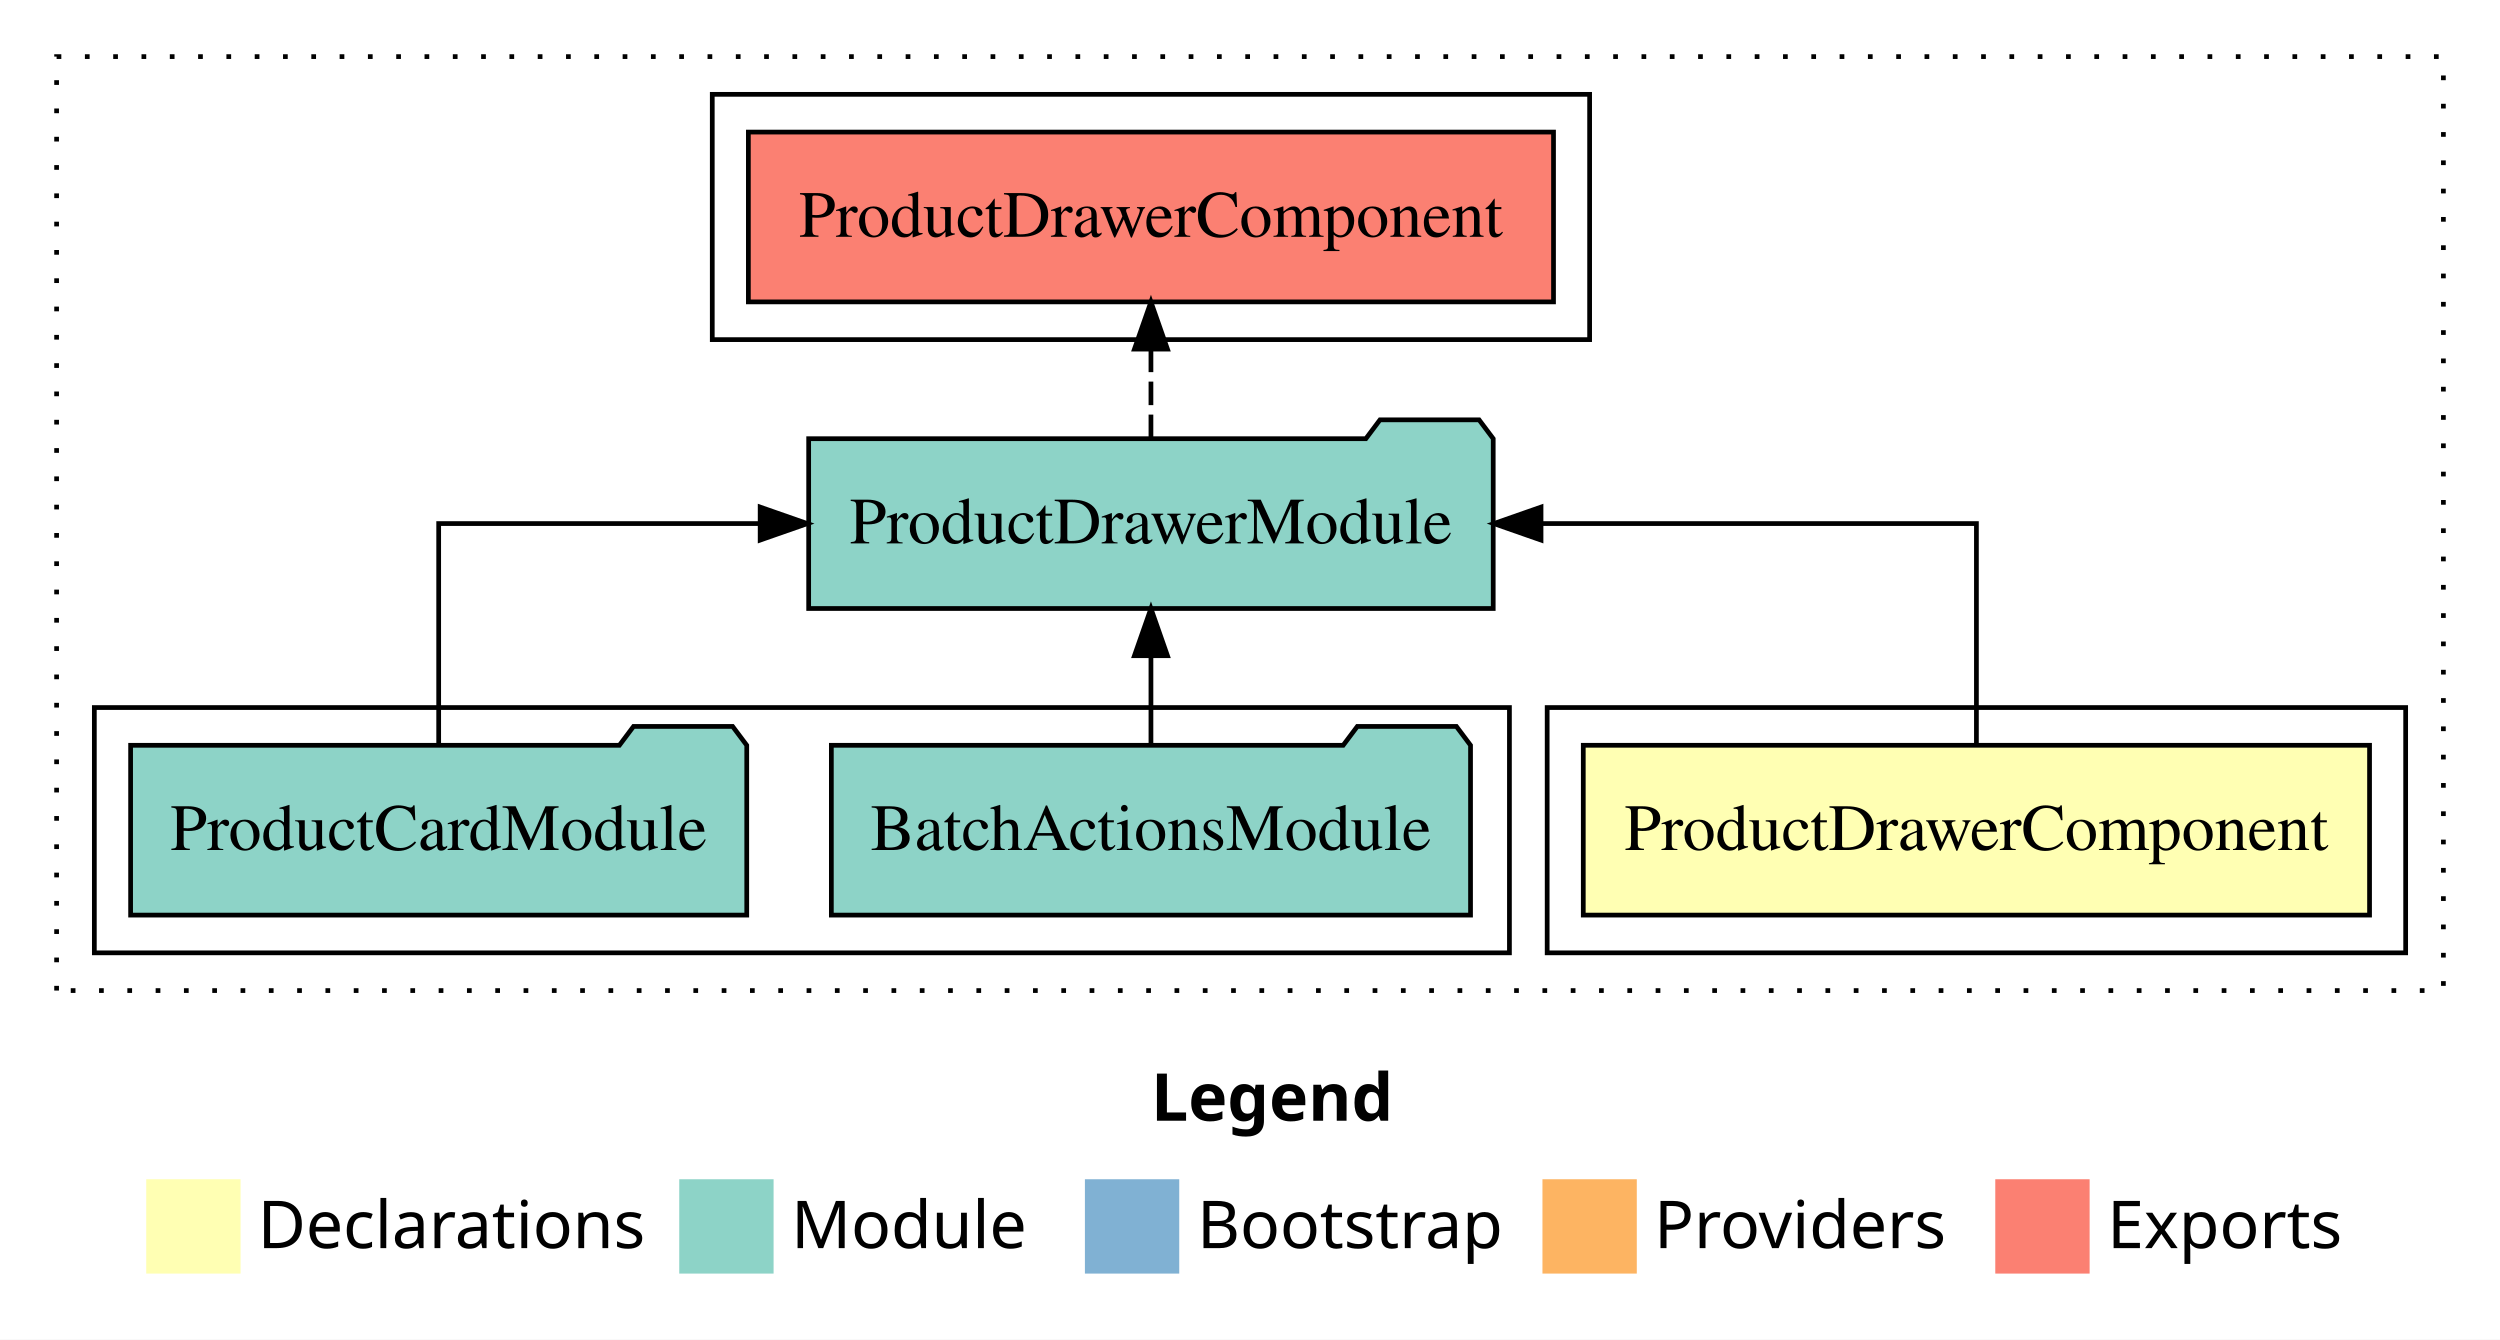
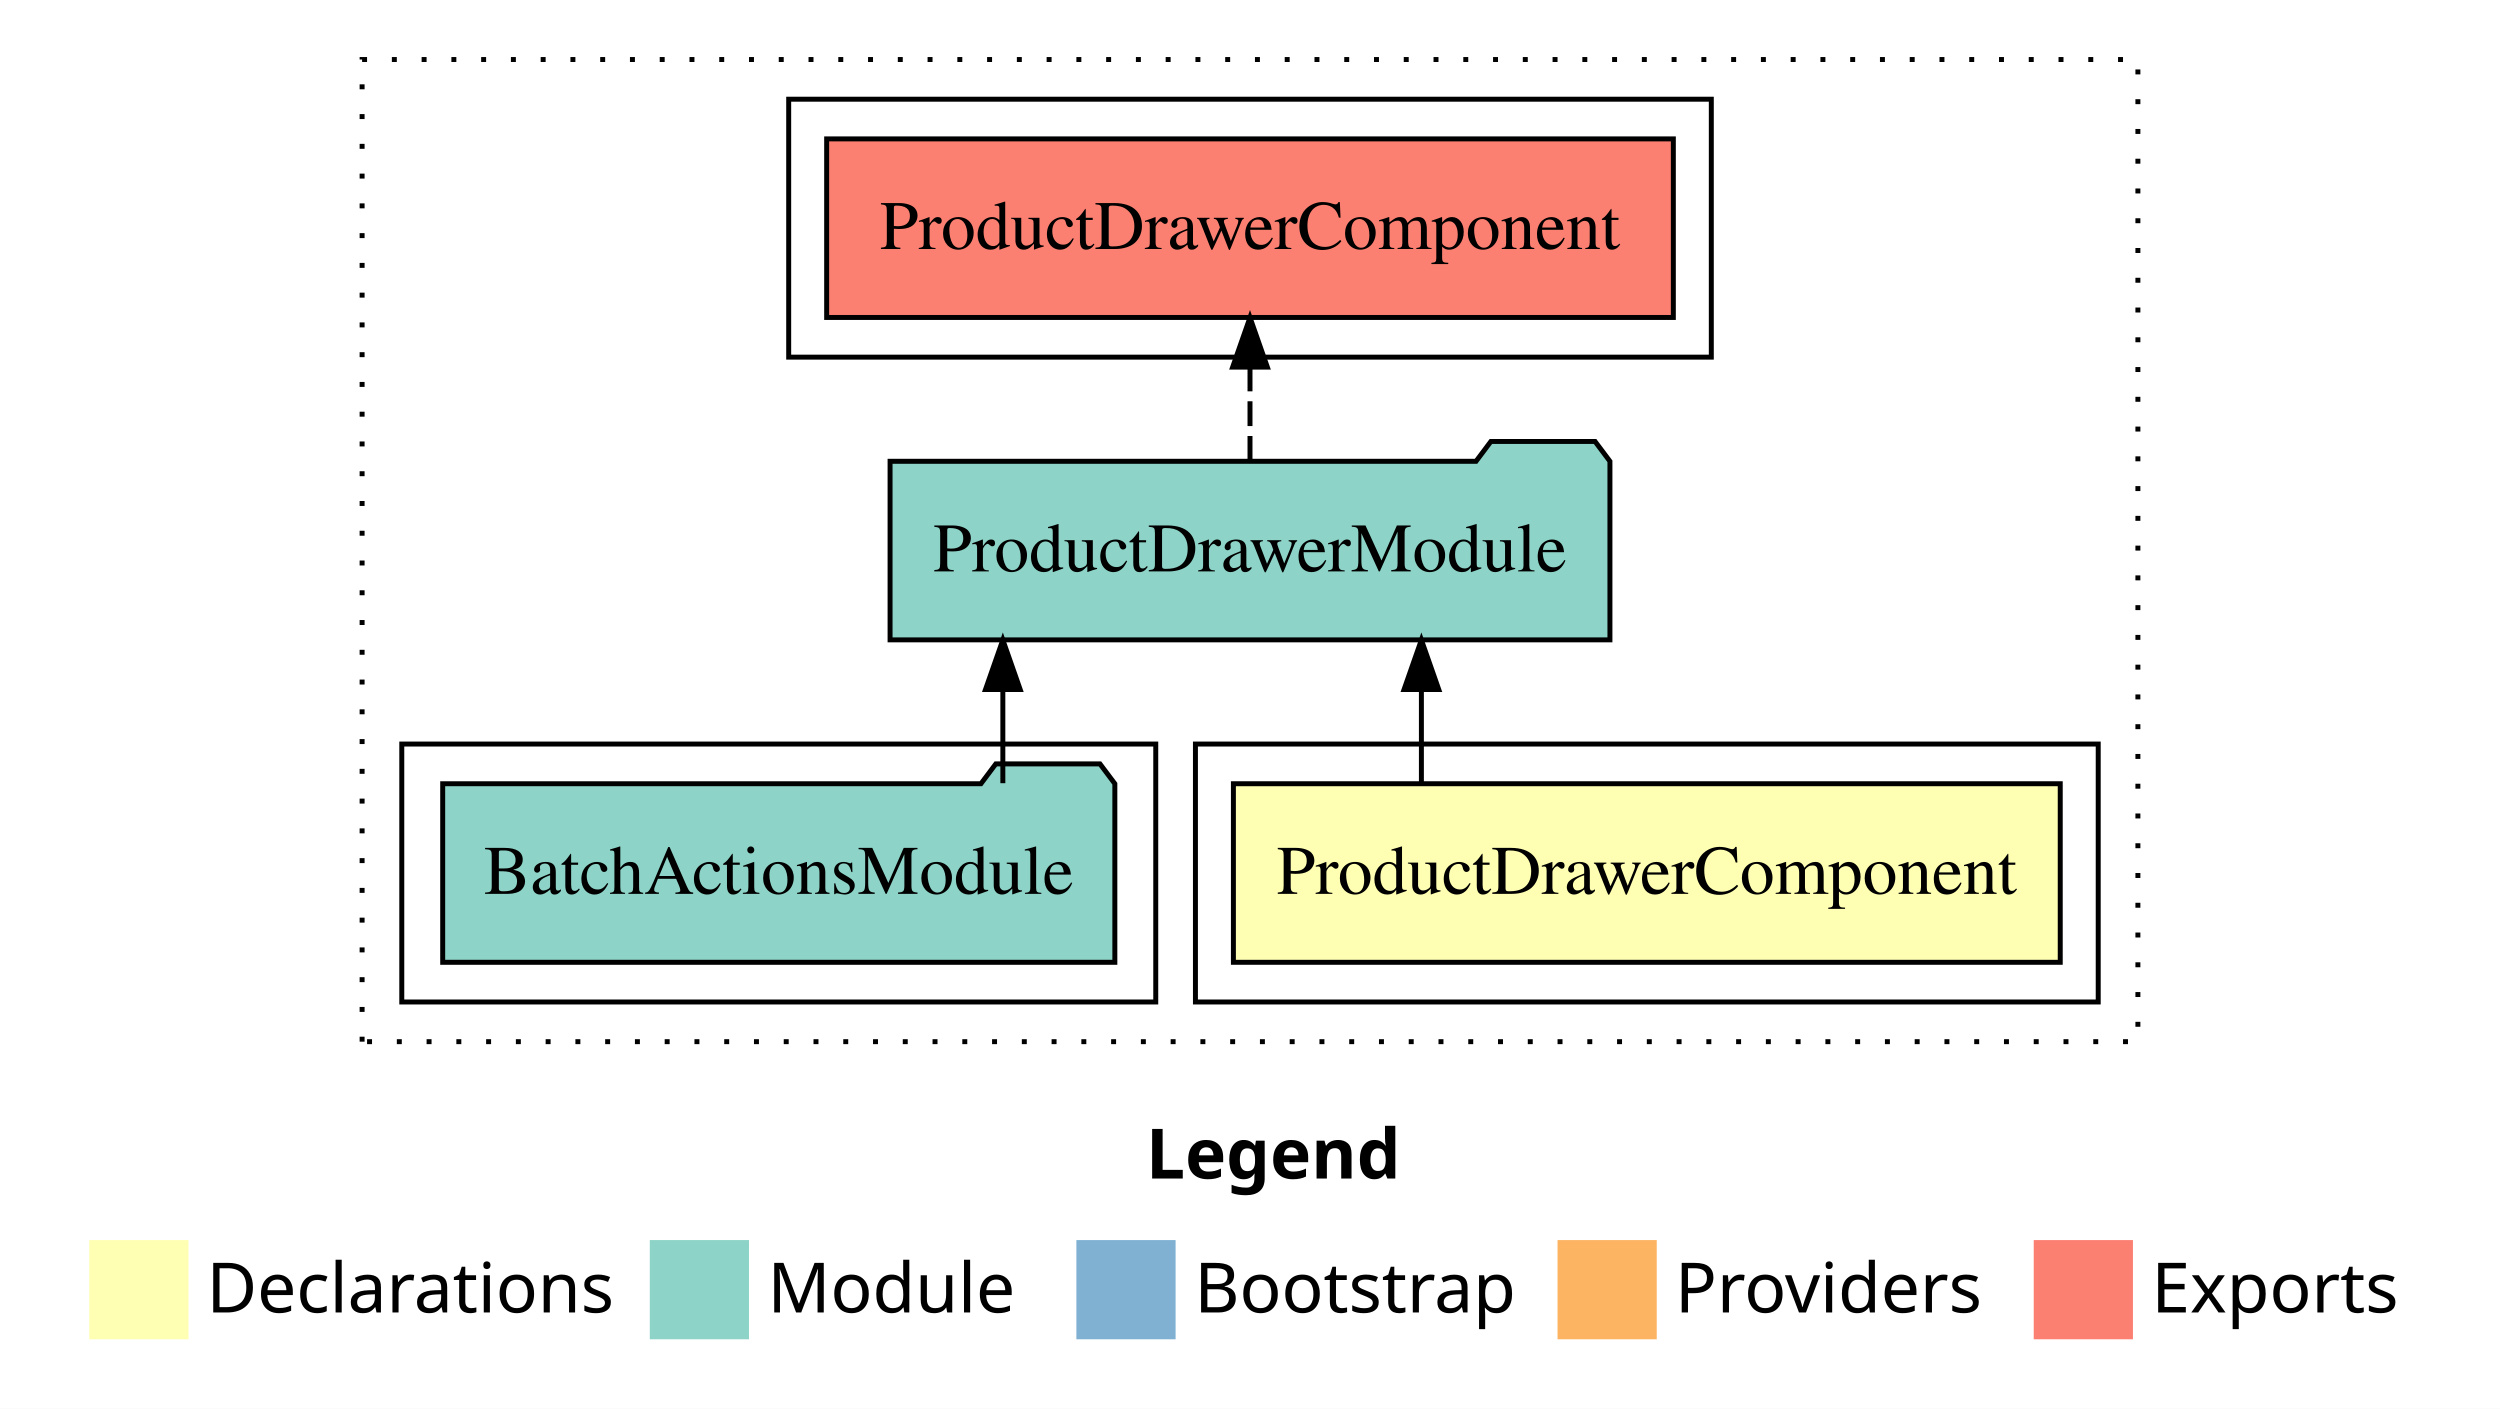
- <svg xmlns="http://www.w3.org/2000/svg" width="530pt" height="284pt" viewBox="0.00 0.00 530.00 284.00">
+ <svg xmlns="http://www.w3.org/2000/svg" width="504pt" height="284pt" viewBox="0.00 0.00 504.00 284.00">
  <g id="graph0" class="graph" transform="scale(1 1) rotate(0) translate(4 280)">
-     <polygon fill="#ffffff" stroke="transparent" points="-4,4 -4,-280 526,-280 526,4 -4,4" />
-     <text text-anchor="start" x="240.009" y="-42.4" font-family="sans-serif" font-weight="bold" font-size="14.00" fill="#000000">Legend</text>
-     <polygon fill="#ffffb3" stroke="transparent" points="27,-10 27,-30 47,-30 47,-10 27,-10" />
-     <text text-anchor="start" x="50.629" y="-15.4" font-family="sans-serif" font-size="14.00" fill="#000000">  Declarations</text>
-     <polygon fill="#8dd3c7" stroke="transparent" points="140,-10 140,-30 160,-30 160,-10 140,-10" />
-     <text text-anchor="start" x="163.725" y="-15.4" font-family="sans-serif" font-size="14.00" fill="#000000">  Module</text>
-     <polygon fill="#80b1d3" stroke="transparent" points="226,-10 226,-30 246,-30 246,-10 226,-10" />
-     <text text-anchor="start" x="249.781" y="-15.4" font-family="sans-serif" font-size="14.00" fill="#000000">  Bootstrap</text>
-     <polygon fill="#fdb462" stroke="transparent" points="323,-10 323,-30 343,-30 343,-10 323,-10" />
-     <text text-anchor="start" x="346.673" y="-15.4" font-family="sans-serif" font-size="14.00" fill="#000000">  Providers</text>
-     <polygon fill="#fb8072" stroke="transparent" points="419,-10 419,-30 439,-30 439,-10 419,-10" />
-     <text text-anchor="start" x="442.726" y="-15.4" font-family="sans-serif" font-size="14.00" fill="#000000">  Exports</text>
+     <polygon fill="#ffffff" stroke="transparent" points="-4,4 -4,-280 500,-280 500,4 -4,4" />
+     <text text-anchor="start" x="227.009" y="-42.4" font-family="sans-serif" font-weight="bold" font-size="14.00" fill="#000000">Legend</text>
+     <polygon fill="#ffffb3" stroke="transparent" points="14,-10 14,-30 34,-30 34,-10 14,-10" />
+     <text text-anchor="start" x="37.629" y="-15.4" font-family="sans-serif" font-size="14.00" fill="#000000">  Declarations</text>
+     <polygon fill="#8dd3c7" stroke="transparent" points="127,-10 127,-30 147,-30 147,-10 127,-10" />
+     <text text-anchor="start" x="150.725" y="-15.4" font-family="sans-serif" font-size="14.00" fill="#000000">  Module</text>
+     <polygon fill="#80b1d3" stroke="transparent" points="213,-10 213,-30 233,-30 233,-10 213,-10" />
+     <text text-anchor="start" x="236.781" y="-15.4" font-family="sans-serif" font-size="14.00" fill="#000000">  Bootstrap</text>
+     <polygon fill="#fdb462" stroke="transparent" points="310,-10 310,-30 330,-30 330,-10 310,-10" />
+     <text text-anchor="start" x="333.673" y="-15.4" font-family="sans-serif" font-size="14.00" fill="#000000">  Providers</text>
+     <polygon fill="#fb8072" stroke="transparent" points="406,-10 406,-30 426,-30 426,-10 406,-10" />
+     <text text-anchor="start" x="429.726" y="-15.4" font-family="sans-serif" font-size="14.00" fill="#000000">  Exports</text>
    <g id="clust1" class="cluster">
-       <polygon fill="none" stroke="#000000" stroke-dasharray="1,5" points="8,-70 8,-268 514,-268 514,-70 8,-70" />
+       <polygon fill="none" stroke="#000000" stroke-dasharray="1,5" points="69,-70 69,-268 427,-268 427,-70 69,-70" />
    </g>
    <g id="clust2" class="cluster">
-       <polygon fill="none" stroke="#000000" points="324,-78 324,-130 506,-130 506,-78 324,-78" />
+       <polygon fill="none" stroke="#000000" points="237,-78 237,-130 419,-130 419,-78 237,-78" />
    </g>
    <g id="clust4" class="cluster">
-       <polygon fill="none" stroke="#000000" points="16,-78 16,-130 316,-130 316,-78 16,-78" />
+       <polygon fill="none" stroke="#000000" points="77,-78 77,-130 229,-130 229,-78 77,-78" />
    </g>
    <g id="clust5" class="cluster">
-       <polygon fill="none" stroke="#000000" points="147,-208 147,-260 333,-260 333,-208 147,-208" />
+       <polygon fill="none" stroke="#000000" points="155,-208 155,-260 341,-260 341,-208 155,-208" />
    </g>
    <g id="node1" class="node">
-       <polygon fill="#ffffb3" stroke="#000000" points="498.344,-122 331.656,-122 331.656,-86 498.344,-86 498.344,-122" />
-       <text text-anchor="middle" x="415" y="-99.8" font-family="Times,serif" font-size="14.00" fill="#000000">ProductDrawerComponent</text>
+       <polygon fill="#ffffb3" stroke="#000000" points="411.344,-122 244.655,-122 244.655,-86 411.344,-86 411.344,-122" />
+       <text text-anchor="middle" x="328" y="-99.8" font-family="Times,serif" font-size="14.00" fill="#000000">ProductDrawerComponent</text>
    </g>
    <g id="node2" class="node">
-       <polygon fill="#8dd3c7" stroke="#000000" points="312.562,-187 309.562,-191 288.562,-191 285.562,-187 167.438,-187 167.438,-151 312.562,-151 312.562,-187" />
-       <text text-anchor="middle" x="240" y="-164.8" font-family="Times,serif" font-size="14.00" fill="#000000">ProductDrawerModule</text>
+       <polygon fill="#8dd3c7" stroke="#000000" points="320.562,-187 317.562,-191 296.562,-191 293.562,-187 175.438,-187 175.438,-151 320.562,-151 320.562,-187" />
+       <text text-anchor="middle" x="248" y="-164.8" font-family="Times,serif" font-size="14.00" fill="#000000">ProductDrawerModule</text>
    </g>
    <g id="edge1" class="edge">
-       <path fill="none" stroke="#000000" d="M415,-122.106C415,-141.339 415,-169 415,-169 415,-169 322.695,-169 322.695,-169" />
-       <polygon fill="#000000" stroke="#000000" points="322.695,-165.5 312.695,-169 322.695,-172.5 322.695,-165.5" />
+       <path fill="none" stroke="#000000" d="M282.554,-122.106C282.554,-122.106 282.554,-140.991 282.554,-140.991" />
+       <polygon fill="#000000" stroke="#000000" points="279.054,-140.991 282.554,-150.991 286.054,-140.991 279.054,-140.991" />
    </g>
-     <g id="node5" class="node">
-       <polygon fill="#fb8072" stroke="#000000" points="325.345,-252 154.655,-252 154.655,-216 325.345,-216 325.345,-252" />
-       <text text-anchor="middle" x="240" y="-229.8" font-family="Times,serif" font-size="14.00" fill="#000000">ProductDrawerComponent </text>
+     <g id="node4" class="node">
+       <polygon fill="#fb8072" stroke="#000000" points="333.345,-252 162.655,-252 162.655,-216 333.345,-216 333.345,-252" />
+       <text text-anchor="middle" x="248" y="-229.8" font-family="Times,serif" font-size="14.00" fill="#000000">ProductDrawerComponent </text>
    </g>
-     <g id="edge4" class="edge">
-       <path fill="none" stroke="#000000" stroke-dasharray="5,2" d="M240,-187.106C240,-187.106 240,-205.991 240,-205.991" />
-       <polygon fill="#000000" stroke="#000000" points="236.5,-205.991 240,-215.991 243.5,-205.991 236.5,-205.991" />
+     <g id="edge3" class="edge">
+       <path fill="none" stroke="#000000" stroke-dasharray="5,2" d="M248,-187.106C248,-187.106 248,-205.991 248,-205.991" />
+       <polygon fill="#000000" stroke="#000000" points="244.5,-205.991 248,-215.991 251.5,-205.991 244.5,-205.991" />
    </g>
    <g id="node3" class="node">
-       <polygon fill="#8dd3c7" stroke="#000000" points="307.753,-122 304.753,-126 283.753,-126 280.753,-122 172.247,-122 172.247,-86 307.753,-86 307.753,-122" />
-       <text text-anchor="middle" x="240" y="-99.8" font-family="Times,serif" font-size="14.00" fill="#000000">BatchActionsModule</text>
+       <polygon fill="#8dd3c7" stroke="#000000" points="220.753,-122 217.753,-126 196.753,-126 193.753,-122 85.247,-122 85.247,-86 220.753,-86 220.753,-122" />
+       <text text-anchor="middle" x="153" y="-99.8" font-family="Times,serif" font-size="14.00" fill="#000000">BatchActionsModule</text>
    </g>
    <g id="edge2" class="edge">
-       <path fill="none" stroke="#000000" d="M240,-122.106C240,-122.106 240,-140.991 240,-140.991" />
-       <polygon fill="#000000" stroke="#000000" points="236.5,-140.991 240,-150.991 243.5,-140.991 236.5,-140.991" />
-     </g>
-     <g id="node4" class="node">
-       <polygon fill="#8dd3c7" stroke="#000000" points="154.31,-122 151.31,-126 130.31,-126 127.31,-122 23.69,-122 23.69,-86 154.31,-86 154.31,-122" />
-       <text text-anchor="middle" x="89" y="-99.8" font-family="Times,serif" font-size="14.00" fill="#000000">ProductCardModule</text>
-     </g>
-     <g id="edge3" class="edge">
-       <path fill="none" stroke="#000000" d="M89,-122.106C89,-141.339 89,-169 89,-169 89,-169 157.154,-169 157.154,-169" />
-       <polygon fill="#000000" stroke="#000000" points="157.154,-172.5 167.154,-169 157.154,-165.5 157.154,-172.5" />
+       <path fill="none" stroke="#000000" d="M198.173,-122.106C198.173,-122.106 198.173,-140.991 198.173,-140.991" />
+       <polygon fill="#000000" stroke="#000000" points="194.673,-140.991 198.173,-150.991 201.673,-140.991 194.673,-140.991" />
    </g>
  </g>
</svg>
